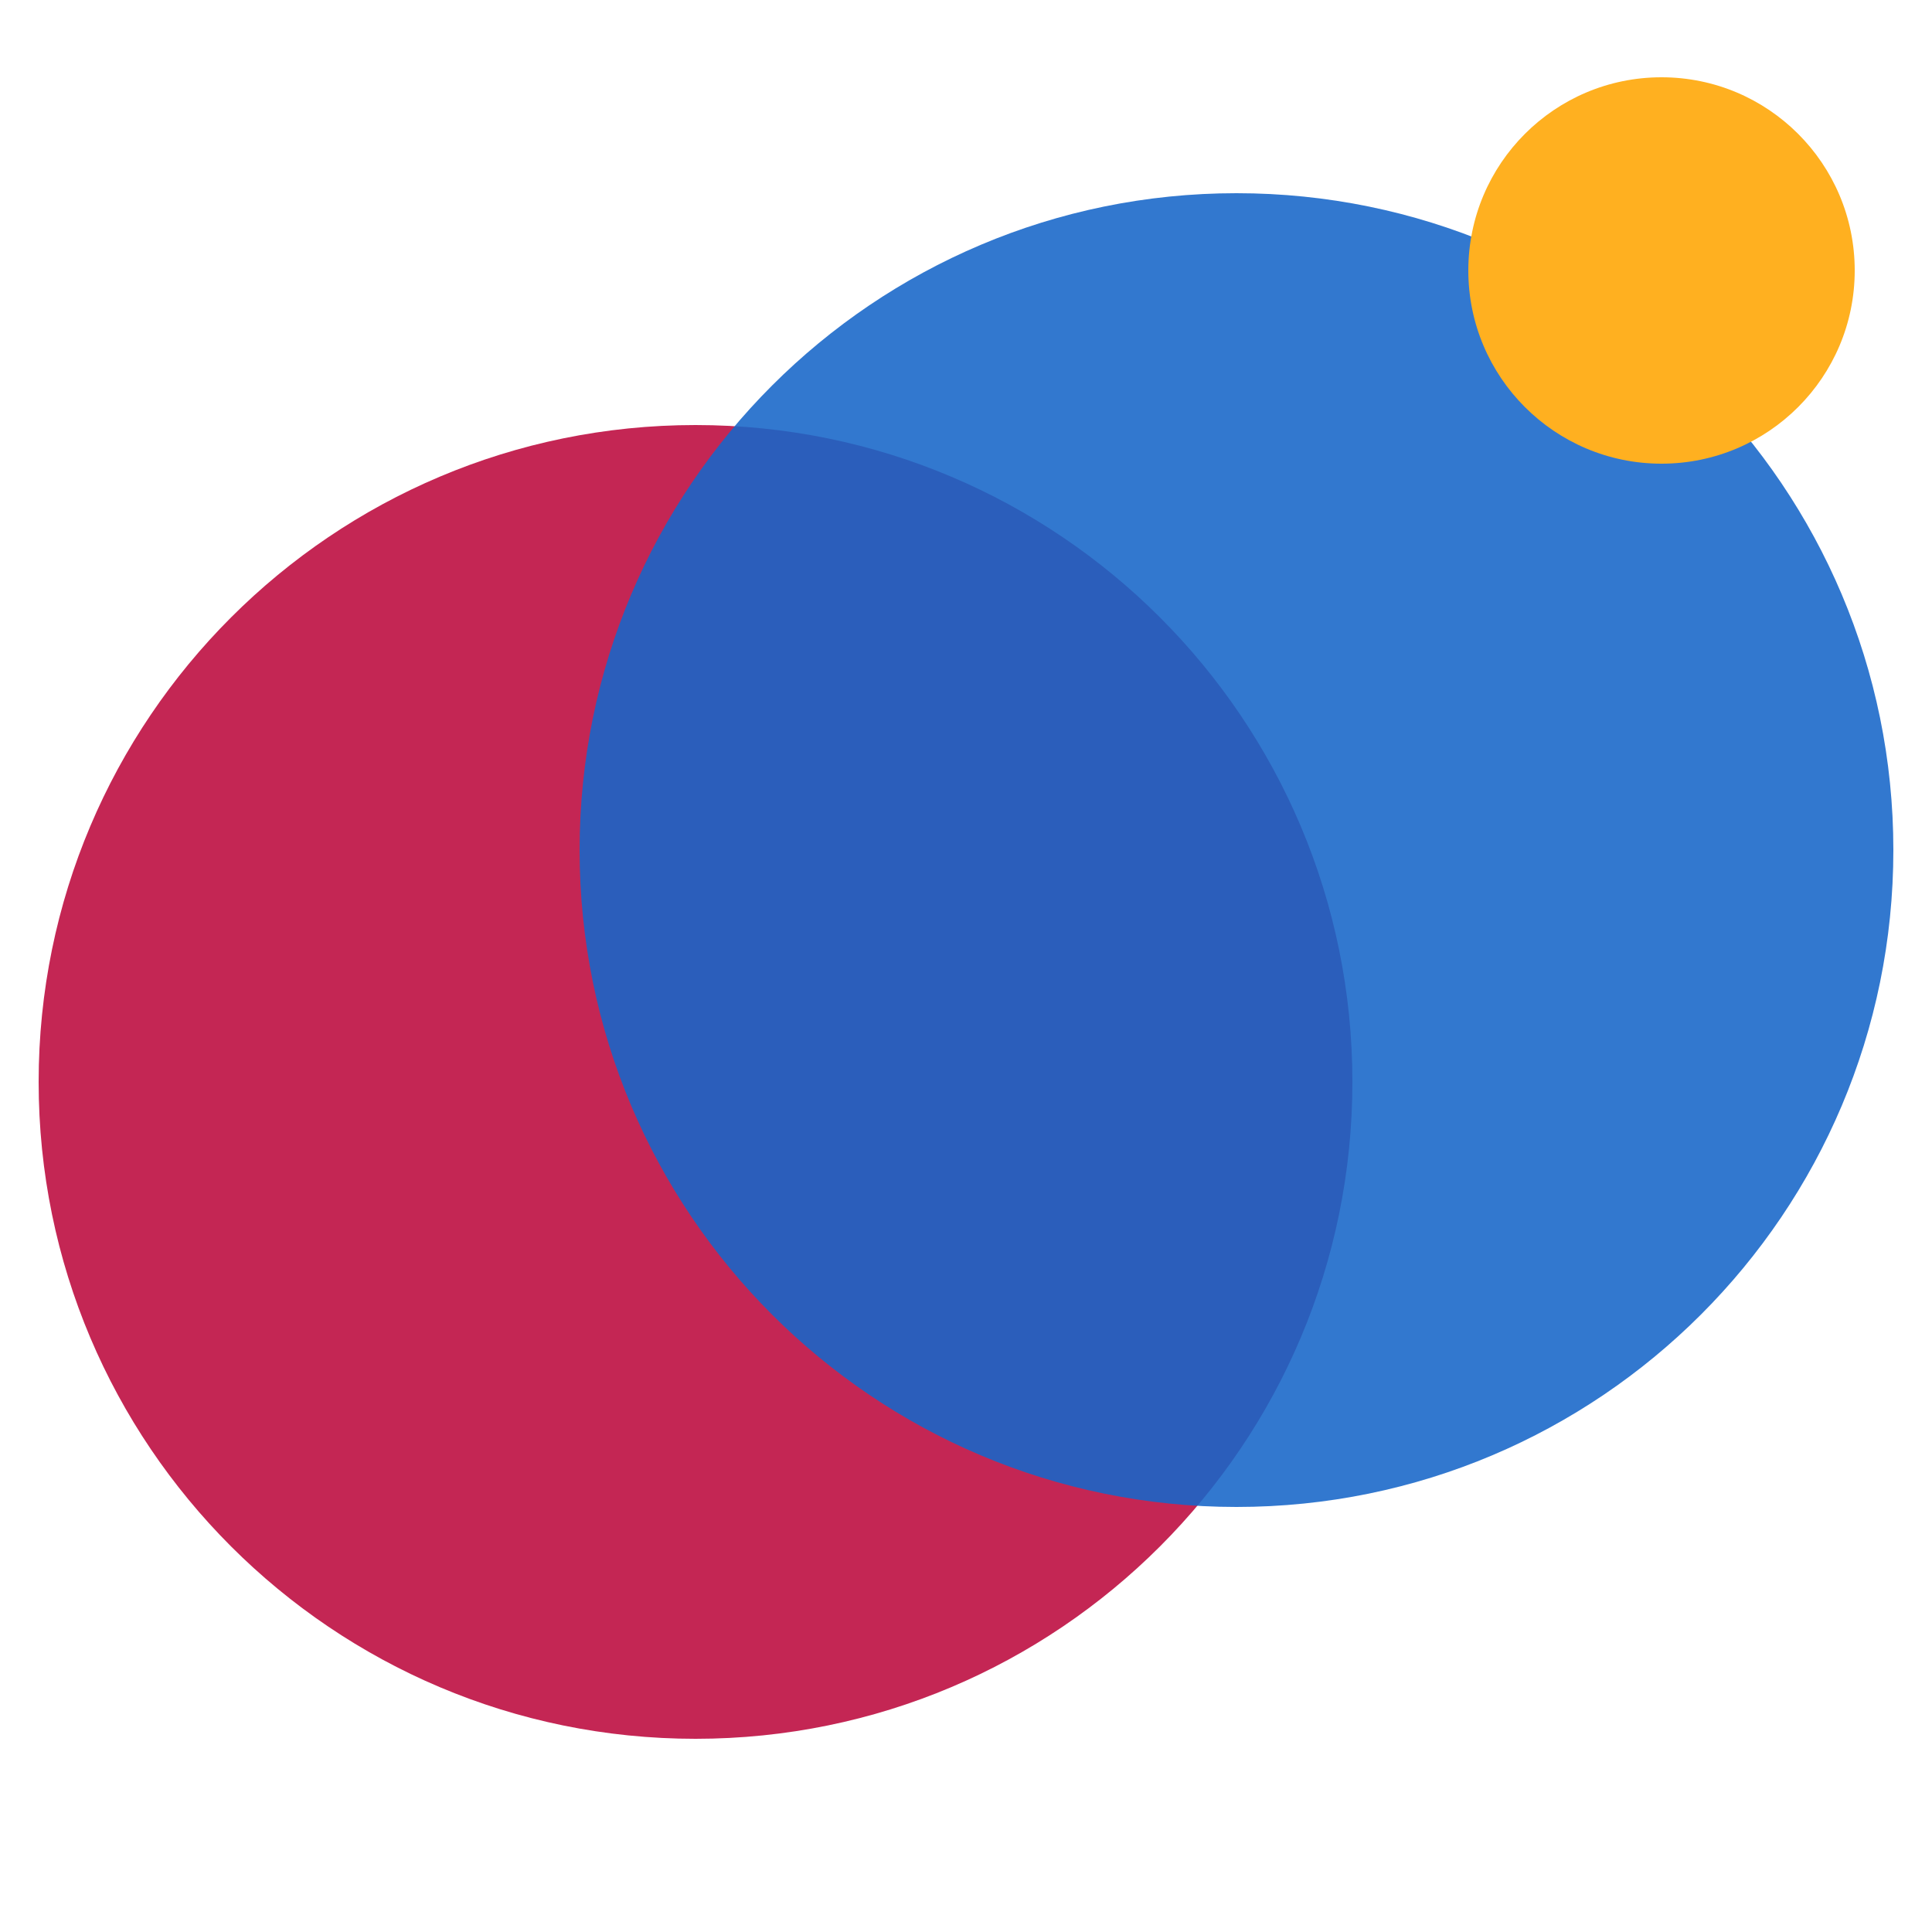
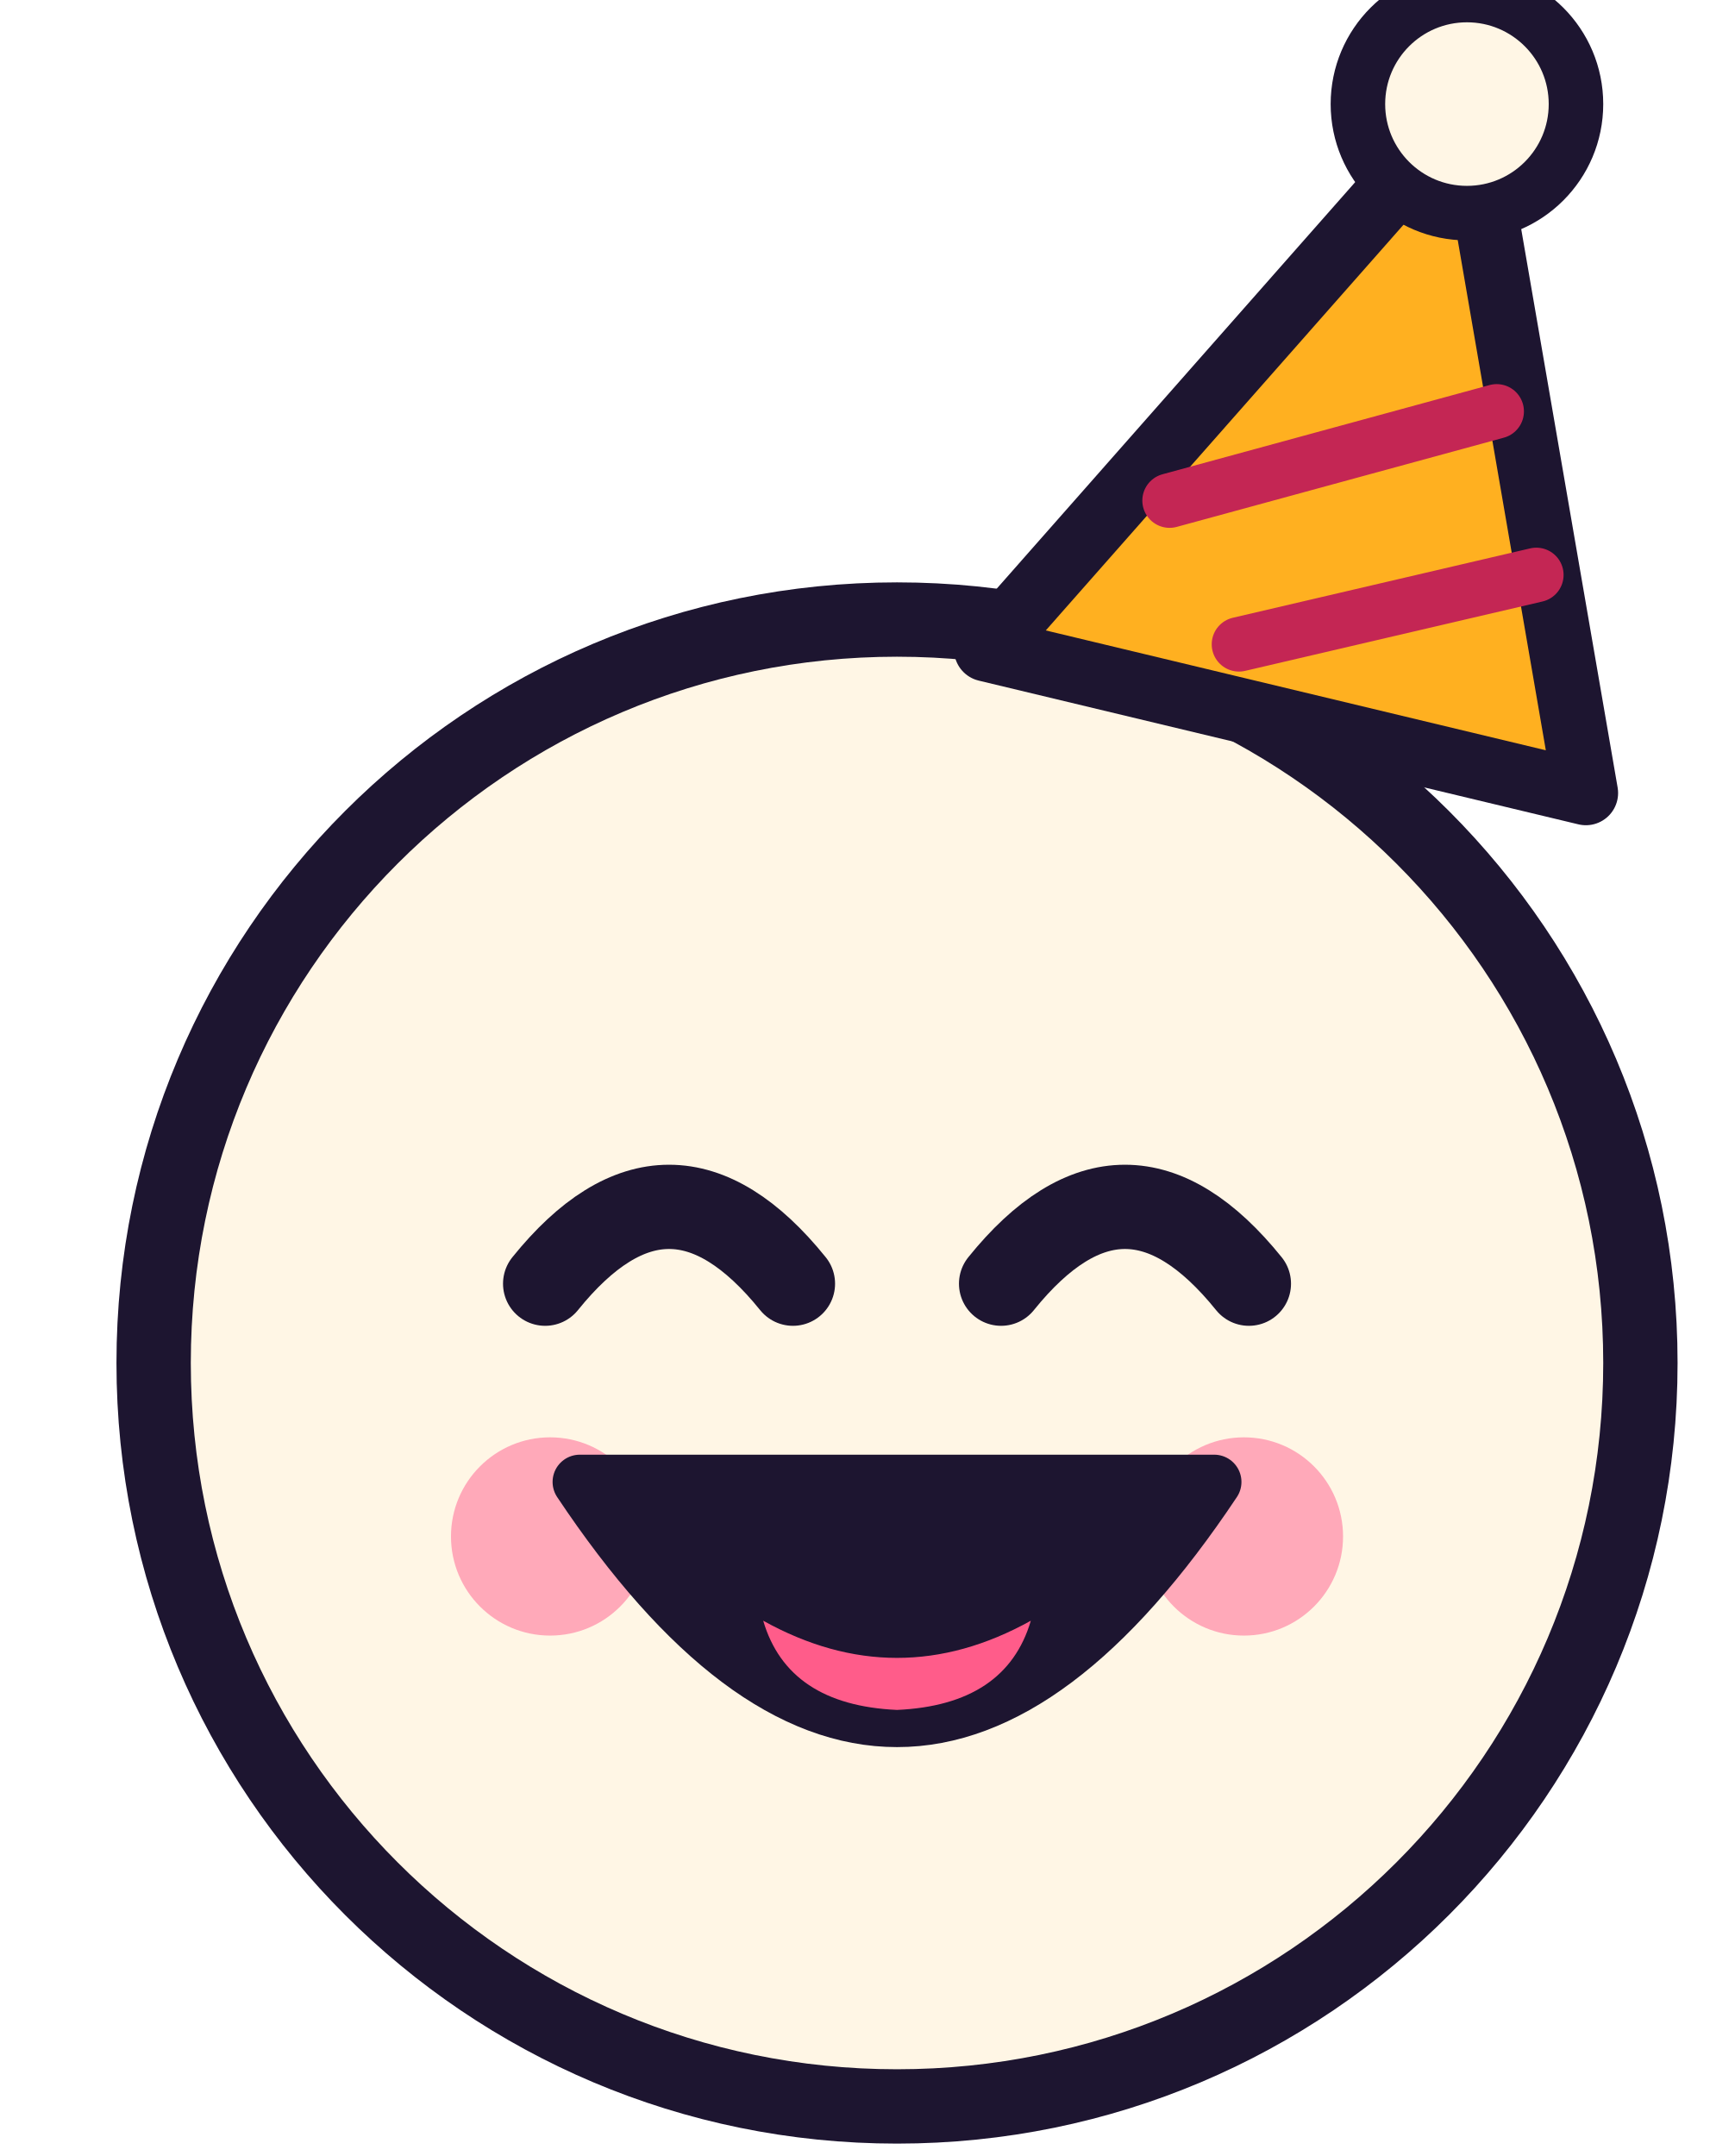
- <svg xmlns="http://www.w3.org/2000/svg" viewBox="0 0 100 100" role="img" aria-label="MirthMix">
-   <circle cx="36" cy="56" r="34" fill="#C42654" />
-   <circle cx="64" cy="44" r="34" fill="#1767C9" fill-opacity="0.88" />
-   <circle cx="86" cy="14" r="10" fill="#FFB020" />
+ <svg xmlns="http://www.w3.org/2000/svg" viewBox="150 30 700 870" role="img" aria-label="Gleefy">
+   <g stroke="#1D1530" stroke-linejoin="round" stroke-linecap="round">
+     <circle cx="512" cy="580" r="300" fill="#FFF6E5" stroke-width="30" />
+     <circle cx="372" cy="650" r="40" fill="#FF8FAB" stroke="none" opacity="0.75" />
+     <circle cx="652" cy="650" r="40" fill="#FF8FAB" stroke="none" opacity="0.75" />
+     <path d="M370 548q50-62 100 0M554 548q50-62 100 0" fill="none" stroke-width="34" />
+     <path d="M384 628Q512 820 640 628Z" fill="#1D1530" stroke-width="22" />
+     <path d="M458 684q54 30 108 0q-10 34-54 36q-44-2-54-36z" fill="#FF5C8A" stroke="none" />
+     <path d="M548 292 742 72 790 350Z" fill="#FFB020" stroke-width="26" />
+     <path d="M622 232 754 196M650 290 770 262" fill="none" stroke="#C42654" stroke-width="22" />
+     <circle cx="742" cy="72" r="44" fill="#FFF6E5" stroke-width="22" />
+   </g>
</svg>
